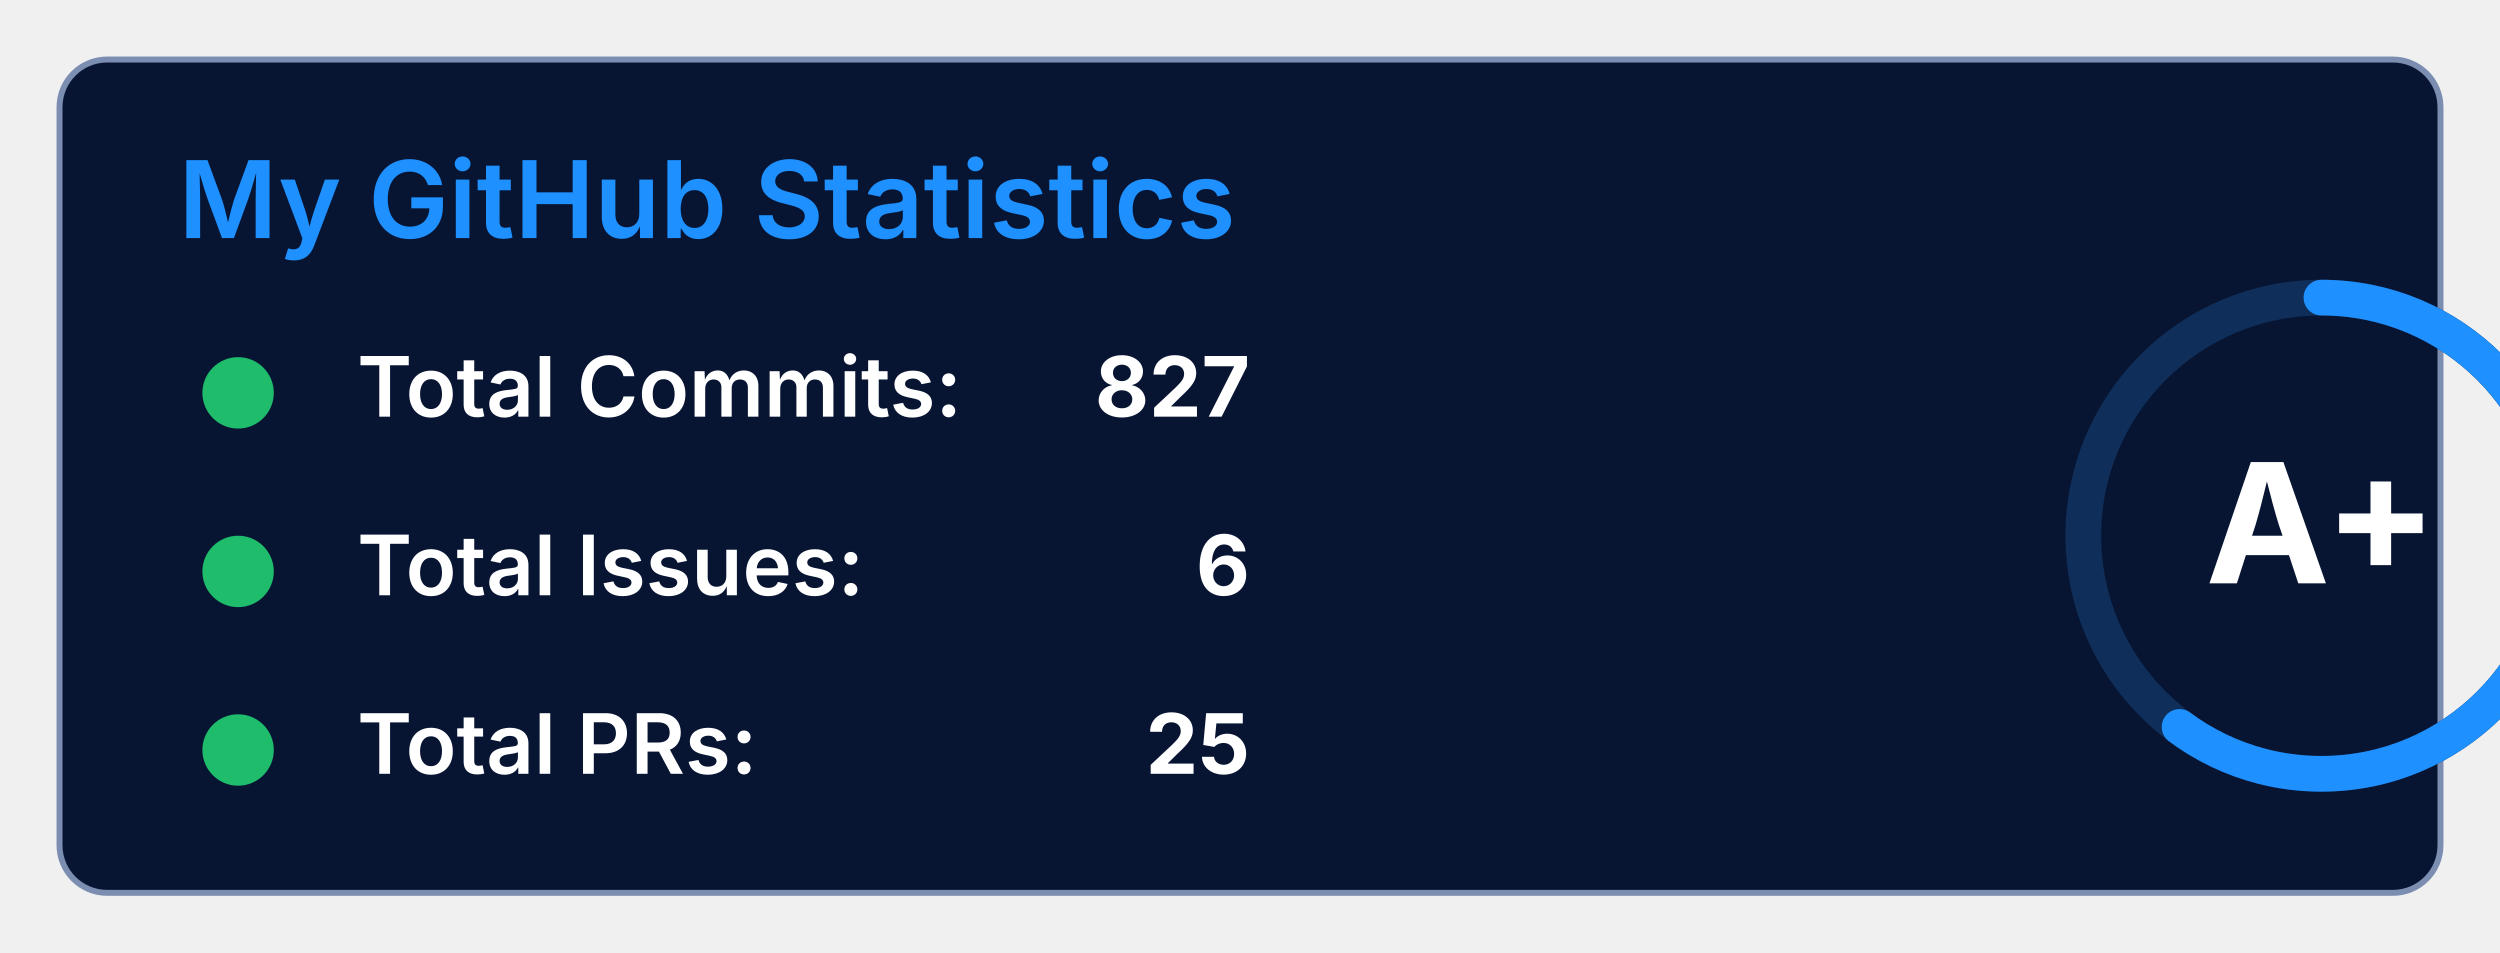
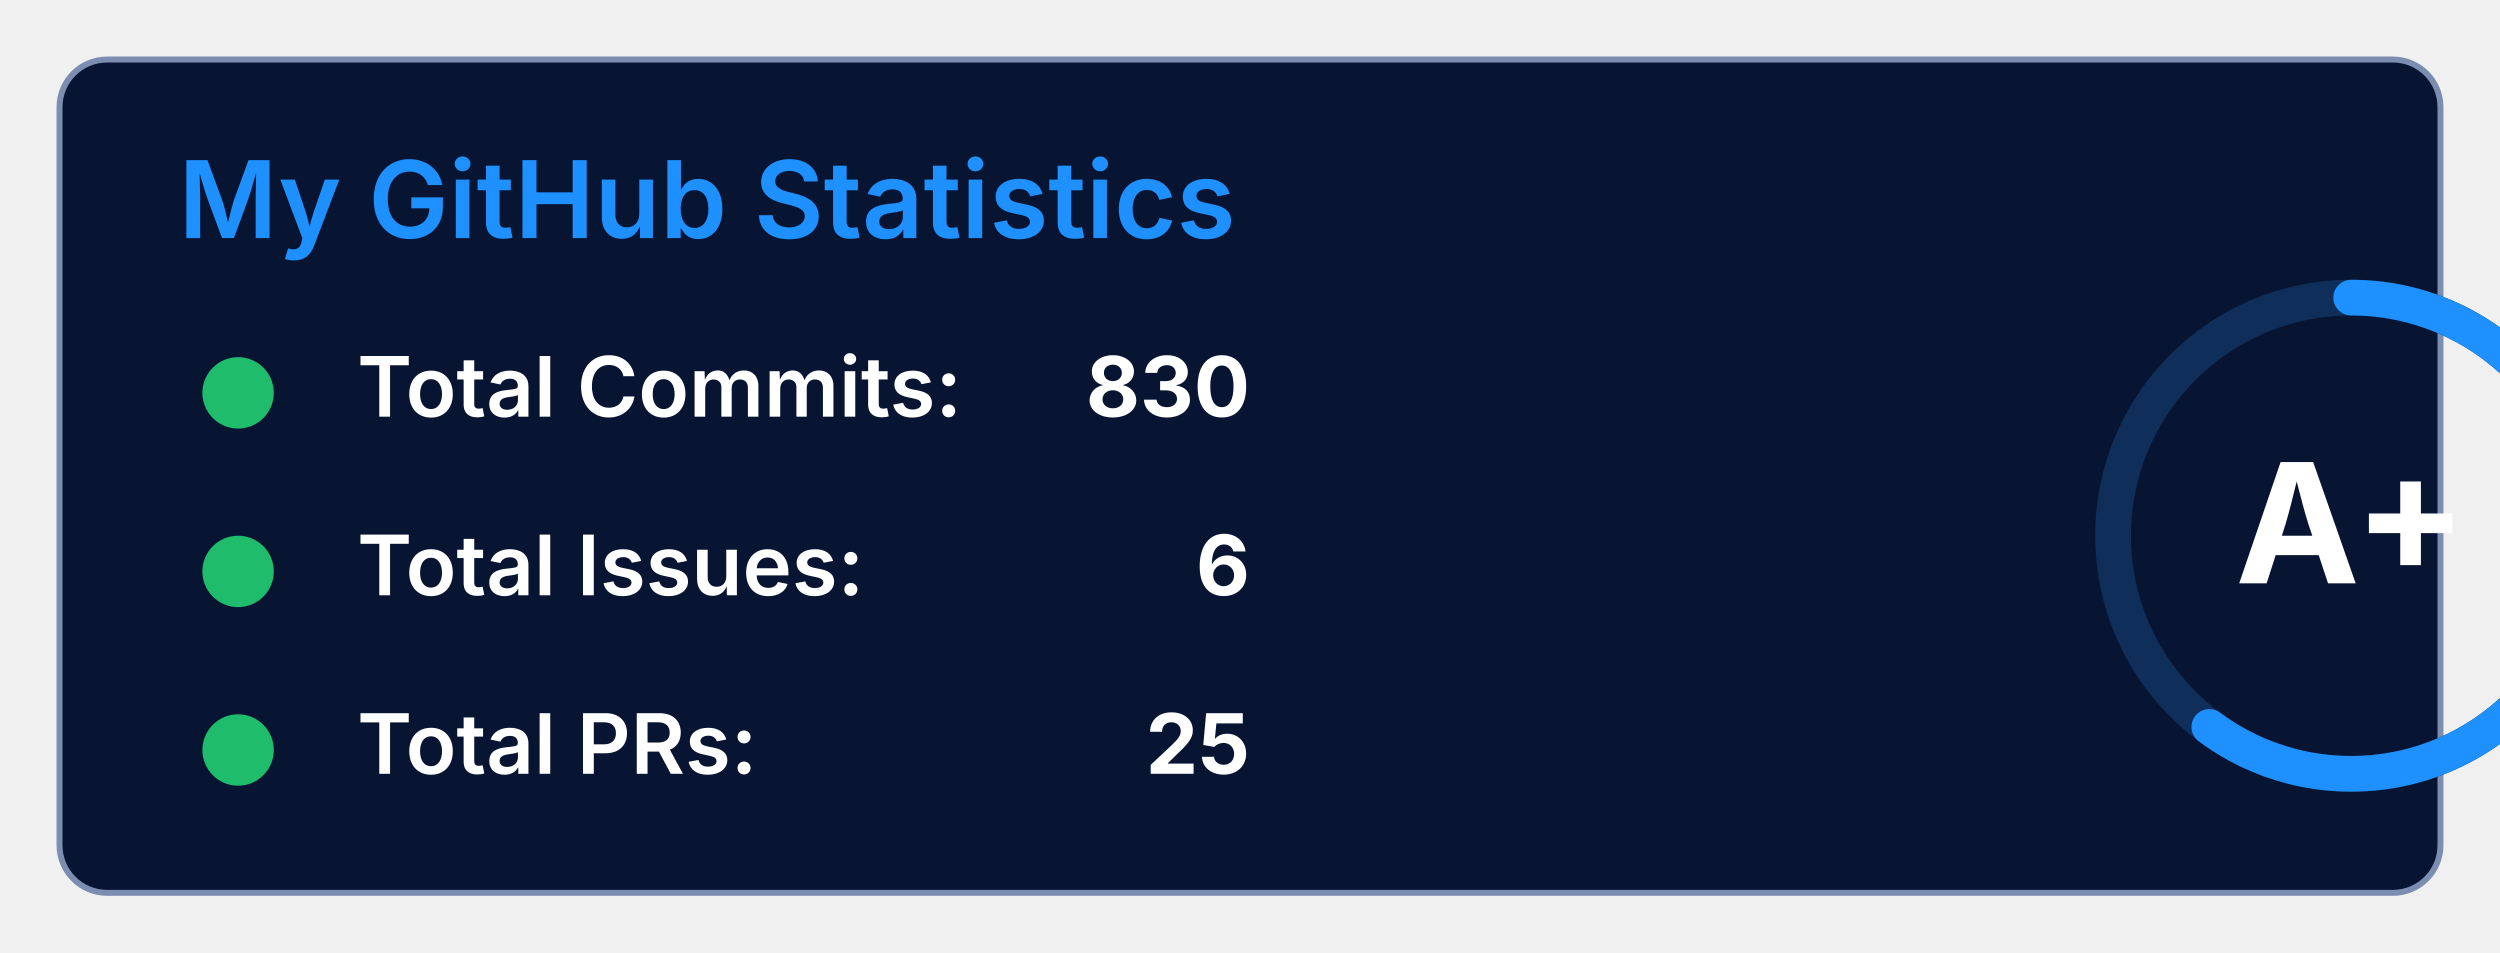
<svg xmlns="http://www.w3.org/2000/svg" width="420" height="160" viewBox="0 0 420 160" fill="none" style="font-family: 'Inter', sans-serif;">
  <defs>
    <style>
      .bg { fill: #071533; stroke: #7B8DB0; stroke-width: 1; rx: 8; ry: 8; }
      .title { fill: #1E90FF; font-weight: 600; font-size: 18px; }
      .label { fill: white; font-weight: 600; font-size: 14px; }
      .value { fill: white; font-weight: 700; font-size: 14px; }
      .icon { fill: #1EBC6B; }
    </style>
  </defs>
  <rect width="400" height="140" x="10" y="10" class="bg" rx="10" ry="10" />
  <text x="30" y="40" class="title">My GitHub Statistics</text>
  <g transform="translate(30, 60)">
    <circle class="icon" cx="10" cy="6" r="6" />
    <path d="M7 5 L10 10 L13 5 Z" fill="#1EBC6B" />
    <text class="label" x="30" y="10">Total Commits:</text>
-     <text class="value" x="180" y="10" text-anchor="end">827</text>
+     <text class="value" x="180" y="10" text-anchor="end">830</text>
  </g>
  <g transform="translate(30, 90)">
    <circle class="icon" cx="10" cy="6" r="6" />
    <path d="M10 2 A4 4 0 1 1 9.99 2 Z M9 6 L11 6 L10 11 Z" fill="#1EBC6B" />
    <text class="label" x="30" y="10">Total Issues:</text>
    <text class="value" x="180" y="10" text-anchor="end">6</text>
  </g>
  <g transform="translate(30, 120)">
    <circle class="icon" cx="10" cy="6" r="6" />
    <path d="M8 5 L12 5 L10 9 Z" fill="#1EBC6B" />
    <text class="label" x="30" y="10">Total PRs:</text>
    <text class="value" x="180" y="10" text-anchor="end">25</text>
  </g>
-   <g transform="translate(340, 40)">
+   <g transform="translate(345, 40)">
    <circle cx="50" cy="50" r="40" stroke="#0F2F5A" stroke-width="6" fill="none" />
    <circle cx="50" cy="50" r="40" stroke="#1E90FF" stroke-width="6" stroke-linecap="round" stroke-dasharray="251.2" stroke-dashoffset="100" fill="none" transform="rotate(-90 50 50)" />
    <text x="50" y="58" fill="white" font-weight="700" font-size="28" text-anchor="middle" font-family="'Inter', sans-serif">A+</text>
  </g>
</svg>
